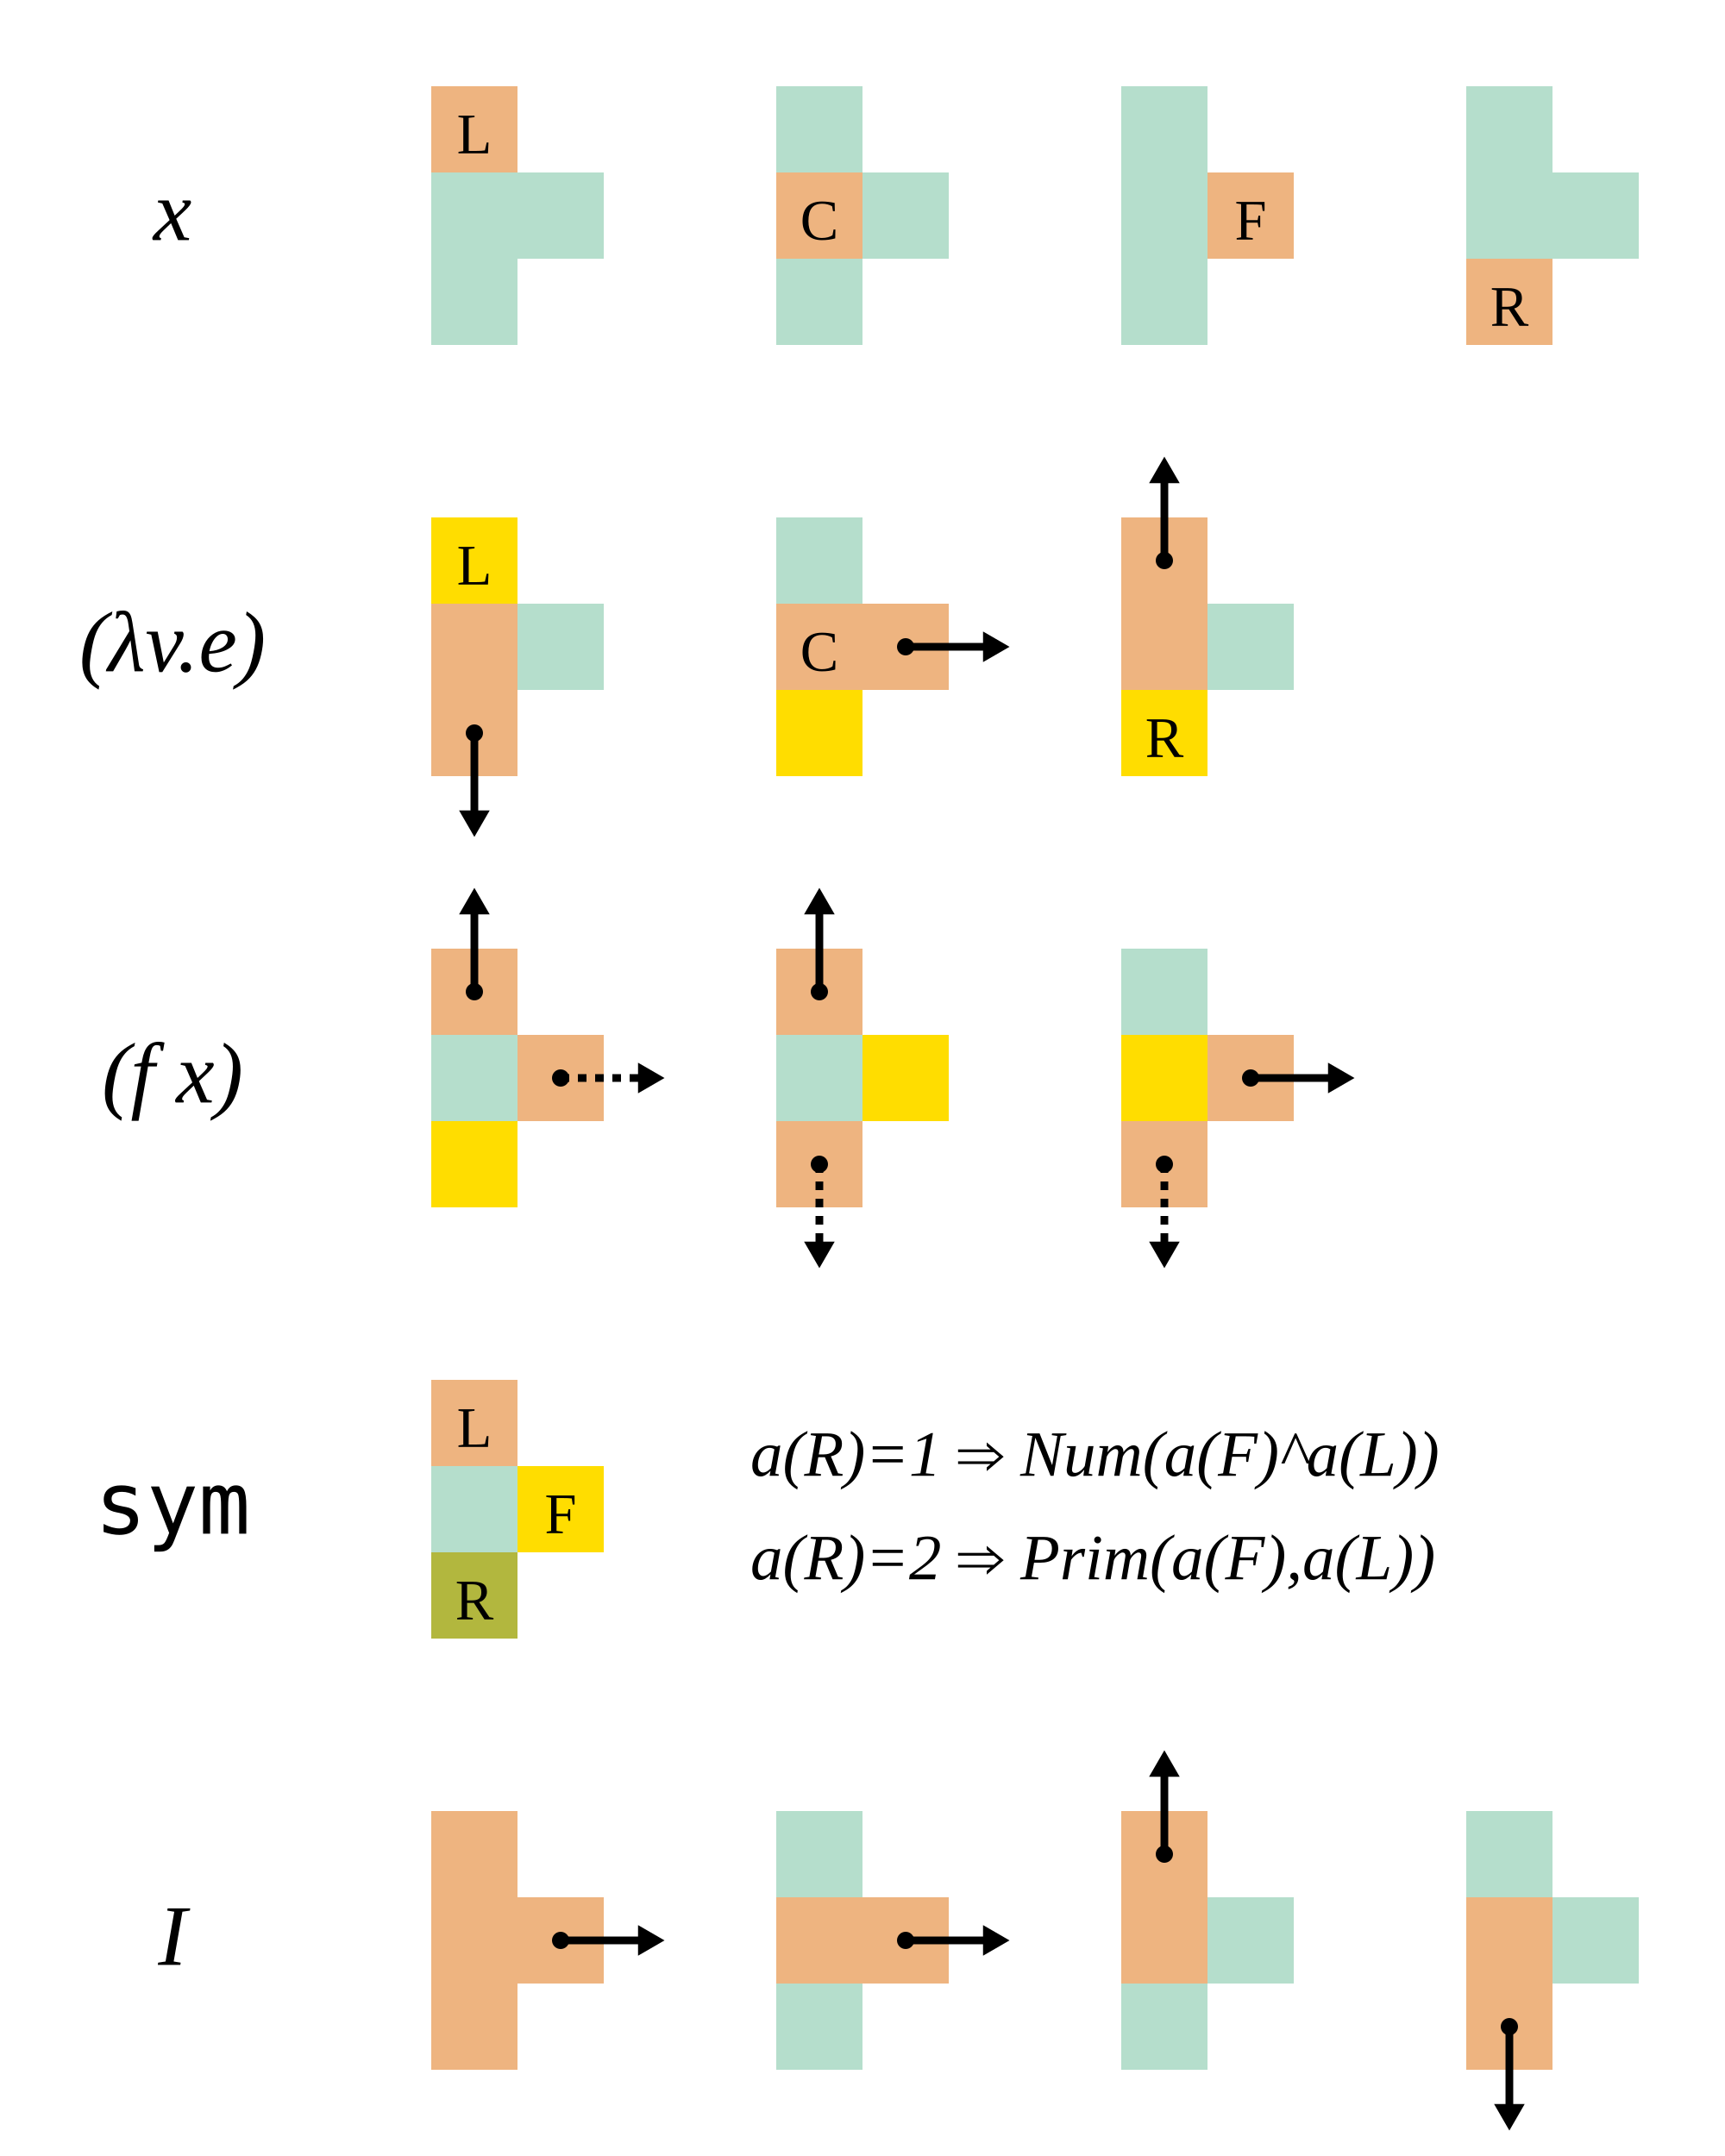
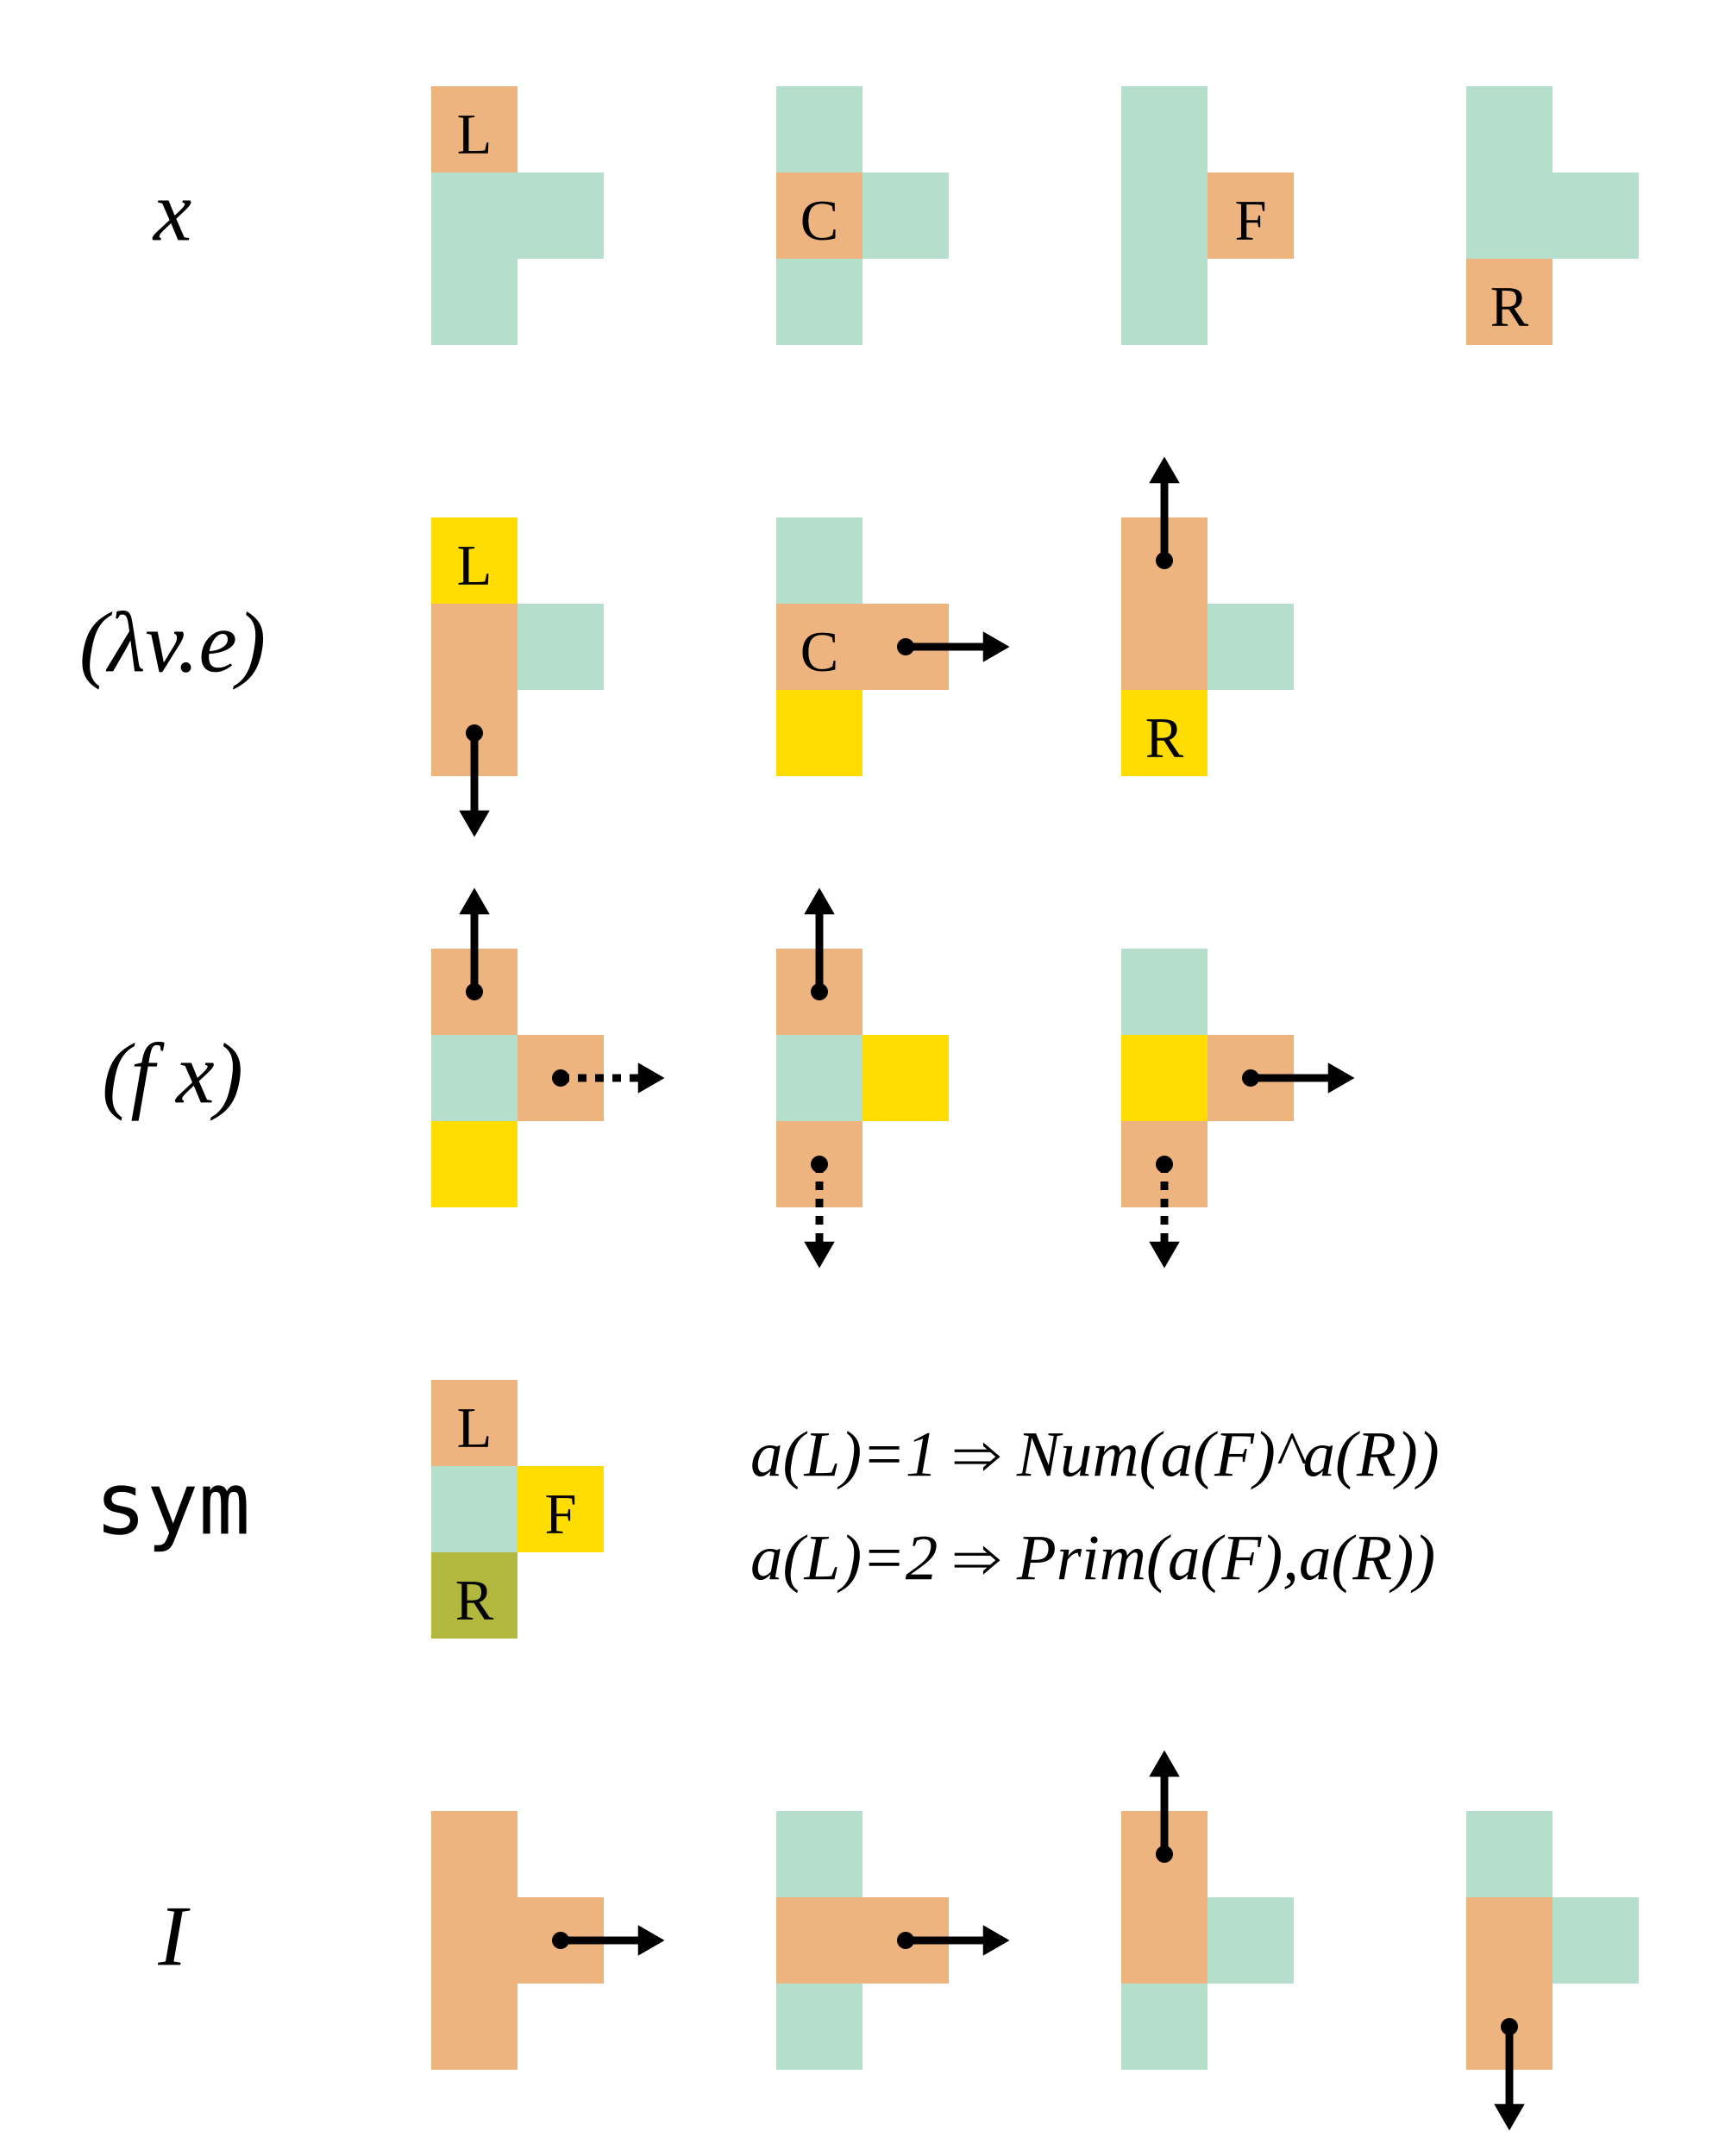
<svg xmlns="http://www.w3.org/2000/svg" viewBox="0.0 0.0 1280.0 1600.0" height="1600" font-size="1" stroke-opacity="1" width="1280" stroke="rgb(0,0,0)" version="1.1">
  <defs />
  <g stroke-linecap="butt" fill="rgb(238,180,128)" stroke-miterlimit="10.0" stroke-width="0.0" fill-opacity="1.0" stroke-opacity="1.0" stroke-linejoin="miter" stroke="rgb(0,0,0)">
    <path d="M 1152,1536 l -0,-64 h -64 l -0,64 Z" />
  </g>
  <g stroke-linecap="butt" fill="rgb(0,0,0)" stroke-miterlimit="10.0" stroke-width="0.0" fill-opacity="1.0" stroke-opacity="1.0" stroke-linejoin="miter" stroke="rgb(0,0,0)">
    <path d="M 1126.4,1504 c 0,-3.535 -2.865,-6.4 -6.4 -6.4c -3.535,-0 -6.4,2.865 -6.4 6.4c -0,3.535 2.865,6.4 6.4 6.4c 3.535,0 6.4,-2.865 6.4 -6.4Z" />
  </g>
  <g stroke-linecap="butt" fill="rgb(181,222,204)" stroke-miterlimit="10.0" stroke-width="0.0" fill-opacity="1.0" stroke-opacity="1.0" stroke-linejoin="miter" stroke="rgb(0,0,0)">
    <path d="M 1216,1472 l -0,-64 h -64 l -0,64 Z" />
  </g>
  <g stroke-linecap="butt" fill="rgb(238,180,128)" stroke-miterlimit="10.0" stroke-width="0.0" fill-opacity="1.0" stroke-opacity="1.0" stroke-linejoin="miter" stroke="rgb(0,0,0)">
    <path d="M 1152,1472 l -0,-64 h -64 l -0,64 Z" />
  </g>
  <g stroke-linecap="butt" fill="rgb(181,222,204)" stroke-miterlimit="10.0" stroke-width="0.0" fill-opacity="1.0" stroke-opacity="1.0" stroke-linejoin="miter" stroke="rgb(0,0,0)">
    <path d="M 1152,1408 l -0,-64 h -64 l -0,64 Z" />
  </g>
  <g stroke-linecap="butt" fill="rgb(0,0,0)" stroke-miterlimit="10.0" stroke-width="5.724" fill-opacity="1.0" stroke-opacity="1.0" stroke-linejoin="miter" stroke="rgb(0,0,0)">
    <path d="M 1113.6,1564.305 l 6.4,11.085 l 6.4,-11.085 Z" />
  </g>
  <g stroke-linecap="butt" fill="rgb(0,0,0)" stroke-miterlimit="10.0" stroke-width="5.724" fill-opacity="0.0" stroke-opacity="1.0" stroke-linejoin="miter" stroke="rgb(0,0,0)">
    <path d="M 1120,1504 l -0,64 " />
  </g>
  <g stroke-linecap="butt" fill="rgb(181,222,204)" stroke-miterlimit="10.0" stroke-width="0.0" fill-opacity="1.0" stroke-opacity="1.0" stroke-linejoin="miter" stroke="rgb(0,0,0)">
    <path d="M 896,1536 l -0,-64 h -64 l -0,64 Z" />
  </g>
  <g stroke-linecap="butt" fill="rgb(181,222,204)" stroke-miterlimit="10.0" stroke-width="0.0" fill-opacity="1.0" stroke-opacity="1.0" stroke-linejoin="miter" stroke="rgb(0,0,0)">
    <path d="M 960,1472 l -0,-64 h -64 l -0,64 Z" />
  </g>
  <g stroke-linecap="butt" fill="rgb(238,180,128)" stroke-miterlimit="10.0" stroke-width="0.0" fill-opacity="1.0" stroke-opacity="1.0" stroke-linejoin="miter" stroke="rgb(0,0,0)">
    <path d="M 896,1472 l -0,-64 h -64 l -0,64 Z" />
  </g>
  <g stroke-linecap="butt" fill="rgb(238,180,128)" stroke-miterlimit="10.0" stroke-width="0.0" fill-opacity="1.0" stroke-opacity="1.0" stroke-linejoin="miter" stroke="rgb(0,0,0)">
    <path d="M 896,1408 l -0,-64 h -64 l -0,64 Z" />
  </g>
  <g stroke-linecap="butt" fill="rgb(0,0,0)" stroke-miterlimit="10.0" stroke-width="0.0" fill-opacity="1.0" stroke-opacity="1.0" stroke-linejoin="miter" stroke="rgb(0,0,0)">
    <path d="M 870.4,1376 c 0,-3.535 -2.865,-6.4 -6.4 -6.4c -3.535,-0 -6.4,2.865 -6.4 6.4c -0,3.535 2.865,6.4 6.4 6.4c 3.535,0 6.4,-2.865 6.4 -6.4Z" />
  </g>
  <g stroke-linecap="butt" fill="rgb(0,0,0)" stroke-miterlimit="10.0" stroke-width="5.724" fill-opacity="1.0" stroke-opacity="1.0" stroke-linejoin="miter" stroke="rgb(0,0,0)">
    <path d="M 870.4,1315.695 l -6.4,-11.085 l -6.4,11.085 Z" />
  </g>
  <g stroke-linecap="butt" fill="rgb(0,0,0)" stroke-miterlimit="10.0" stroke-width="5.724" fill-opacity="0.0" stroke-opacity="1.0" stroke-linejoin="miter" stroke="rgb(0,0,0)">
    <path d="M 864,1376 v -64 " />
  </g>
  <g stroke-linecap="butt" fill="rgb(181,222,204)" stroke-miterlimit="10.0" stroke-width="0.0" fill-opacity="1.0" stroke-opacity="1.0" stroke-linejoin="miter" stroke="rgb(0,0,0)">
    <path d="M 640,1536 l -0,-64 h -64 l -0,64 Z" />
  </g>
  <g stroke-linecap="butt" fill="rgb(238,180,128)" stroke-miterlimit="10.0" stroke-width="0.0" fill-opacity="1.0" stroke-opacity="1.0" stroke-linejoin="miter" stroke="rgb(0,0,0)">
    <path d="M 704,1472 l -0,-64 h -64 l -0,64 Z" />
  </g>
  <g stroke-linecap="butt" fill="rgb(0,0,0)" stroke-miterlimit="10.0" stroke-width="0.0" fill-opacity="1.0" stroke-opacity="1.0" stroke-linejoin="miter" stroke="rgb(0,0,0)">
    <path d="M 678.4,1440 c 0,-3.535 -2.865,-6.4 -6.4 -6.4c -3.535,-0 -6.4,2.865 -6.4 6.4c -0,3.535 2.865,6.4 6.4 6.4c 3.535,0 6.4,-2.865 6.4 -6.4Z" />
  </g>
  <g stroke-linecap="butt" fill="rgb(238,180,128)" stroke-miterlimit="10.0" stroke-width="0.0" fill-opacity="1.0" stroke-opacity="1.0" stroke-linejoin="miter" stroke="rgb(0,0,0)">
    <path d="M 640,1472 l -0,-64 h -64 l -0,64 Z" />
  </g>
  <g stroke-linecap="butt" fill="rgb(181,222,204)" stroke-miterlimit="10.0" stroke-width="0.0" fill-opacity="1.0" stroke-opacity="1.0" stroke-linejoin="miter" stroke="rgb(0,0,0)">
    <path d="M 640,1408 l -0,-64 h -64 l -0,64 Z" />
  </g>
  <g stroke-linecap="butt" fill="rgb(0,0,0)" stroke-miterlimit="10.0" stroke-width="5.724" fill-opacity="1.0" stroke-opacity="1.0" stroke-linejoin="miter" stroke="rgb(0,0,0)">
    <path d="M 732.305,1446.4 l 11.085,-6.4 l -11.085,-6.4 Z" />
  </g>
  <g stroke-linecap="butt" fill="rgb(0,0,0)" stroke-miterlimit="10.0" stroke-width="5.724" fill-opacity="0.0" stroke-opacity="1.0" stroke-linejoin="miter" stroke="rgb(0,0,0)">
    <path d="M 672,1440 l 64,0 " />
  </g>
  <g stroke-linecap="butt" fill="rgb(238,180,128)" stroke-miterlimit="10.0" stroke-width="0.0" fill-opacity="1.0" stroke-opacity="1.0" stroke-linejoin="miter" stroke="rgb(0,0,0)">
    <path d="M 384,1536 l -0,-64 h -64 l -0,64 Z" />
  </g>
  <g stroke-linecap="butt" fill="rgb(238,180,128)" stroke-miterlimit="10.0" stroke-width="0.0" fill-opacity="1.0" stroke-opacity="1.0" stroke-linejoin="miter" stroke="rgb(0,0,0)">
    <path d="M 448,1472 l -0,-64 h -64 l -0,64 Z" />
  </g>
  <g stroke-linecap="butt" fill="rgb(0,0,0)" stroke-miterlimit="10.0" stroke-width="0.0" fill-opacity="1.0" stroke-opacity="1.0" stroke-linejoin="miter" stroke="rgb(0,0,0)">
    <path d="M 422.4,1440 c 0,-3.535 -2.865,-6.4 -6.4 -6.4c -3.535,-0 -6.4,2.865 -6.4 6.4c -0,3.535 2.865,6.4 6.4 6.4c 3.535,0 6.4,-2.865 6.4 -6.4Z" />
  </g>
  <g stroke-linecap="butt" fill="rgb(238,180,128)" stroke-miterlimit="10.0" stroke-width="0.0" fill-opacity="1.0" stroke-opacity="1.0" stroke-linejoin="miter" stroke="rgb(0,0,0)">
    <path d="M 384,1472 l -0,-64 h -64 l -0,64 Z" />
  </g>
  <g stroke-linecap="butt" fill="rgb(238,180,128)" stroke-miterlimit="10.0" stroke-width="0.0" fill-opacity="1.0" stroke-opacity="1.0" stroke-linejoin="miter" stroke="rgb(0,0,0)">
    <path d="M 384,1408 l -0,-64 h -64 l -0,64 Z" />
  </g>
  <g stroke-linecap="butt" fill="rgb(0,0,0)" stroke-miterlimit="10.0" stroke-width="5.724" fill-opacity="1.0" stroke-opacity="1.0" stroke-linejoin="miter" stroke="rgb(0,0,0)">
    <path d="M 476.305,1446.4 l 11.085,-6.4 l -11.085,-6.4 Z" />
  </g>
  <g stroke-linecap="butt" fill="rgb(0,0,0)" stroke-miterlimit="10.0" stroke-width="5.724" fill-opacity="0.0" stroke-opacity="1.0" stroke-linejoin="miter" stroke="rgb(0,0,0)">
    <path d="M 416,1440 l 64,0 " />
  </g>
  <g stroke-linecap="butt" fill="rgb(0,0,0)" font-size="48.0px" font-style="italic" stroke-miterlimit="10.0" stroke-width="5.724" fill-opacity="1.0" stroke-opacity="1.0" stroke-linejoin="miter" stroke="rgb(0,0,0)">
-     <text transform="matrix(1,0,0,1,556.8,1158.4)" dominant-baseline="middle" text-anchor="start" stroke="none">a(R)=2 ⇒ Prim(a(F),a(L))</text>
+     <text transform="matrix(1,0,0,1,556.8,1158.4)" dominant-baseline="middle" text-anchor="start" stroke="none">a(L)=2 ⇒ Prim(a(F),a(R))</text>
  </g>
  <g stroke-linecap="butt" fill="rgb(0,0,0)" font-size="48.0px" font-style="italic" stroke-miterlimit="10.0" stroke-width="5.724" fill-opacity="1.0" stroke-opacity="1.0" stroke-linejoin="miter" stroke="rgb(0,0,0)">
-     <text transform="matrix(1,0,0,1,556.8,1081.6)" dominant-baseline="middle" text-anchor="start" stroke="none">a(R)=1 ⇒ Num(a(F)^a(L))</text>
+     <text transform="matrix(1,0,0,1,556.8,1081.6)" dominant-baseline="middle" text-anchor="start" stroke="none">a(L)=1 ⇒ Num(a(F)^a(R))</text>
  </g>
  <g stroke-linecap="butt" fill="rgb(178,183,62)" stroke-miterlimit="10.0" stroke-width="0.0" fill-opacity="1.0" stroke-opacity="1.0" stroke-linejoin="miter" stroke="rgb(0,0,0)">
    <path d="M 384,1216 l -0,-64 h -64 l -0,64 Z" />
  </g>
  <g stroke-linecap="butt" fill="rgb(0,0,0)" font-size="42.667px" stroke-miterlimit="10.0" stroke-width="0.0" fill-opacity="1.0" stroke-opacity="1.0" stroke-linejoin="miter" stroke="rgb(0,0,0)">
    <text transform="matrix(1,0,0,1,352,1192)" dominant-baseline="middle" text-anchor="middle" stroke="none">R</text>
  </g>
  <g stroke-linecap="butt" fill="rgb(255,221,0)" stroke-miterlimit="10.0" stroke-width="0.0" fill-opacity="1.0" stroke-opacity="1.0" stroke-linejoin="miter" stroke="rgb(0,0,0)">
    <path d="M 448,1152 l -0,-64 h -64 l -0,64 Z" />
  </g>
  <g stroke-linecap="butt" fill="rgb(0,0,0)" font-size="42.667px" stroke-miterlimit="10.0" stroke-width="0.0" fill-opacity="1.0" stroke-opacity="1.0" stroke-linejoin="miter" stroke="rgb(0,0,0)">
    <text transform="matrix(1,0,0,1,416,1128)" dominant-baseline="middle" text-anchor="middle" stroke="none">F</text>
  </g>
  <g stroke-linecap="butt" fill="rgb(181,222,204)" stroke-miterlimit="10.0" stroke-width="0.0" fill-opacity="1.0" stroke-opacity="1.0" stroke-linejoin="miter" stroke="rgb(0,0,0)">
    <path d="M 384,1152 l -0,-64 h -64 l -0,64 Z" />
  </g>
  <g stroke-linecap="butt" fill="rgb(238,180,128)" stroke-miterlimit="10.0" stroke-width="0.0" fill-opacity="1.0" stroke-opacity="1.0" stroke-linejoin="miter" stroke="rgb(0,0,0)">
    <path d="M 384,1088 l -0,-64 h -64 l -0,64 Z" />
  </g>
  <g stroke-linecap="butt" fill="rgb(0,0,0)" font-size="42.667px" stroke-miterlimit="10.0" stroke-width="0.0" fill-opacity="1.0" stroke-opacity="1.0" stroke-linejoin="miter" stroke="rgb(0,0,0)">
    <text transform="matrix(1,0,0,1,352,1064)" dominant-baseline="middle" text-anchor="middle" stroke="none">L</text>
  </g>
  <g stroke-linecap="butt" fill="rgb(238,180,128)" stroke-miterlimit="10.0" stroke-width="0.0" fill-opacity="1.0" stroke-opacity="1.0" stroke-linejoin="miter" stroke="rgb(0,0,0)">
    <path d="M 896,896 l -0,-64 h -64 l -0,64 Z" />
  </g>
  <g stroke-linecap="butt" fill="rgb(0,0,0)" stroke-miterlimit="10.0" stroke-width="0.0" fill-opacity="1.0" stroke-opacity="1.0" stroke-linejoin="miter" stroke="rgb(0,0,0)">
    <path d="M 870.4,864 c 0,-3.535 -2.865,-6.4 -6.4 -6.4c -3.535,-0 -6.4,2.865 -6.4 6.4c -0,3.535 2.865,6.4 6.4 6.4c 3.535,0 6.4,-2.865 6.4 -6.4Z" />
  </g>
  <g stroke-linecap="butt" fill="rgb(238,180,128)" stroke-miterlimit="10.0" stroke-width="0.0" fill-opacity="1.0" stroke-opacity="1.0" stroke-linejoin="miter" stroke="rgb(0,0,0)">
    <path d="M 960,832 l -0,-64 h -64 l -0,64 Z" />
  </g>
  <g stroke-linecap="butt" fill="rgb(0,0,0)" stroke-miterlimit="10.0" stroke-width="0.0" fill-opacity="1.0" stroke-opacity="1.0" stroke-linejoin="miter" stroke="rgb(0,0,0)">
    <path d="M 934.4,800 c 0,-3.535 -2.865,-6.4 -6.4 -6.4c -3.535,-0 -6.4,2.865 -6.4 6.4c -0,3.535 2.865,6.4 6.4 6.4c 3.535,0 6.4,-2.865 6.4 -6.4Z" />
  </g>
  <g stroke-linecap="butt" fill="rgb(255,221,0)" stroke-miterlimit="10.0" stroke-width="0.0" fill-opacity="1.0" stroke-opacity="1.0" stroke-linejoin="miter" stroke="rgb(0,0,0)">
    <path d="M 896,832 l -0,-64 h -64 l -0,64 Z" />
  </g>
  <g stroke-linecap="butt" fill="rgb(181,222,204)" stroke-miterlimit="10.0" stroke-width="0.0" fill-opacity="1.0" stroke-opacity="1.0" stroke-linejoin="miter" stroke="rgb(0,0,0)">
    <path d="M 896,768 l -0,-64 h -64 l -0,64 Z" />
  </g>
  <g stroke-linecap="butt" fill="rgb(0,0,0)" stroke-miterlimit="10.0" stroke-width="5.724" fill-opacity="1.0" stroke-opacity="1.0" stroke-linejoin="miter" stroke="rgb(0,0,0)">
    <path d="M 857.6,924.305 l 6.4,11.085 l 6.4,-11.085 Z" />
  </g>
  <g stroke-linecap="butt" fill="rgb(0,0,0)" stroke-dashoffset="0.0" stroke-dasharray="6.4,6.4" stroke-miterlimit="10.0" stroke-width="5.724" fill-opacity="0.0" stroke-opacity="1.0" stroke-linejoin="miter" stroke="rgb(0,0,0)">
    <path d="M 864,864 l -0,64 " />
  </g>
  <g stroke-linecap="butt" fill="rgb(0,0,0)" stroke-miterlimit="10.0" stroke-width="5.724" fill-opacity="1.0" stroke-opacity="1.0" stroke-linejoin="miter" stroke="rgb(0,0,0)">
    <path d="M 988.305,806.4 l 11.085,-6.4 l -11.085,-6.4 Z" />
  </g>
  <g stroke-linecap="butt" fill="rgb(0,0,0)" stroke-miterlimit="10.0" stroke-width="5.724" fill-opacity="0.0" stroke-opacity="1.0" stroke-linejoin="miter" stroke="rgb(0,0,0)">
    <path d="M 928,800 l 64,0 " />
  </g>
  <g stroke-linecap="butt" fill="rgb(238,180,128)" stroke-miterlimit="10.0" stroke-width="0.0" fill-opacity="1.0" stroke-opacity="1.0" stroke-linejoin="miter" stroke="rgb(0,0,0)">
    <path d="M 640,896 l -0,-64 h -64 l -0,64 Z" />
  </g>
  <g stroke-linecap="butt" fill="rgb(0,0,0)" stroke-miterlimit="10.0" stroke-width="0.0" fill-opacity="1.0" stroke-opacity="1.0" stroke-linejoin="miter" stroke="rgb(0,0,0)">
    <path d="M 614.4,864 c 0,-3.535 -2.865,-6.4 -6.4 -6.4c -3.535,-0 -6.4,2.865 -6.4 6.4c -0,3.535 2.865,6.4 6.4 6.4c 3.535,0 6.4,-2.865 6.4 -6.4Z" />
  </g>
  <g stroke-linecap="butt" fill="rgb(255,221,0)" stroke-miterlimit="10.0" stroke-width="0.0" fill-opacity="1.0" stroke-opacity="1.0" stroke-linejoin="miter" stroke="rgb(0,0,0)">
    <path d="M 704,832 l -0,-64 h -64 l -0,64 Z" />
  </g>
  <g stroke-linecap="butt" fill="rgb(181,222,204)" stroke-miterlimit="10.0" stroke-width="0.0" fill-opacity="1.0" stroke-opacity="1.0" stroke-linejoin="miter" stroke="rgb(0,0,0)">
    <path d="M 640,832 l -0,-64 h -64 l -0,64 Z" />
  </g>
  <g stroke-linecap="butt" fill="rgb(238,180,128)" stroke-miterlimit="10.0" stroke-width="0.0" fill-opacity="1.0" stroke-opacity="1.0" stroke-linejoin="miter" stroke="rgb(0,0,0)">
    <path d="M 640,768 l -0,-64 h -64 l -0,64 Z" />
  </g>
  <g stroke-linecap="butt" fill="rgb(0,0,0)" stroke-miterlimit="10.0" stroke-width="0.0" fill-opacity="1.0" stroke-opacity="1.0" stroke-linejoin="miter" stroke="rgb(0,0,0)">
    <path d="M 614.4,736 c 0,-3.535 -2.865,-6.4 -6.4 -6.4c -3.535,-0 -6.4,2.865 -6.4 6.4c -0,3.535 2.865,6.4 6.4 6.4c 3.535,0 6.4,-2.865 6.4 -6.4Z" />
  </g>
  <g stroke-linecap="butt" fill="rgb(0,0,0)" stroke-miterlimit="10.0" stroke-width="5.724" fill-opacity="1.0" stroke-opacity="1.0" stroke-linejoin="miter" stroke="rgb(0,0,0)">
    <path d="M 601.6,924.305 l 6.4,11.085 l 6.4,-11.085 Z" />
  </g>
  <g stroke-linecap="butt" fill="rgb(0,0,0)" stroke-dashoffset="0.0" stroke-dasharray="6.4,6.4" stroke-miterlimit="10.0" stroke-width="5.724" fill-opacity="0.0" stroke-opacity="1.0" stroke-linejoin="miter" stroke="rgb(0,0,0)">
    <path d="M 608,864 l -0,64 " />
  </g>
  <g stroke-linecap="butt" fill="rgb(0,0,0)" stroke-miterlimit="10.0" stroke-width="5.724" fill-opacity="1.0" stroke-opacity="1.0" stroke-linejoin="miter" stroke="rgb(0,0,0)">
    <path d="M 614.4,675.695 l -6.4,-11.085 l -6.4,11.085 Z" />
  </g>
  <g stroke-linecap="butt" fill="rgb(0,0,0)" stroke-miterlimit="10.0" stroke-width="5.724" fill-opacity="0.0" stroke-opacity="1.0" stroke-linejoin="miter" stroke="rgb(0,0,0)">
    <path d="M 608,736 v -64 " />
  </g>
  <g stroke-linecap="butt" fill="rgb(255,221,0)" stroke-miterlimit="10.0" stroke-width="0.0" fill-opacity="1.0" stroke-opacity="1.0" stroke-linejoin="miter" stroke="rgb(0,0,0)">
    <path d="M 384,896 l -0,-64 h -64 l -0,64 Z" />
  </g>
  <g stroke-linecap="butt" fill="rgb(238,180,128)" stroke-miterlimit="10.0" stroke-width="0.0" fill-opacity="1.0" stroke-opacity="1.0" stroke-linejoin="miter" stroke="rgb(0,0,0)">
    <path d="M 448,832 l -0,-64 h -64 l -0,64 Z" />
  </g>
  <g stroke-linecap="butt" fill="rgb(0,0,0)" stroke-miterlimit="10.0" stroke-width="0.0" fill-opacity="1.0" stroke-opacity="1.0" stroke-linejoin="miter" stroke="rgb(0,0,0)">
    <path d="M 422.4,800 c 0,-3.535 -2.865,-6.4 -6.4 -6.4c -3.535,-0 -6.4,2.865 -6.4 6.4c -0,3.535 2.865,6.4 6.4 6.4c 3.535,0 6.4,-2.865 6.4 -6.4Z" />
  </g>
  <g stroke-linecap="butt" fill="rgb(181,222,204)" stroke-miterlimit="10.0" stroke-width="0.0" fill-opacity="1.0" stroke-opacity="1.0" stroke-linejoin="miter" stroke="rgb(0,0,0)">
    <path d="M 384,832 l -0,-64 h -64 l -0,64 Z" />
  </g>
  <g stroke-linecap="butt" fill="rgb(238,180,128)" stroke-miterlimit="10.0" stroke-width="0.0" fill-opacity="1.0" stroke-opacity="1.0" stroke-linejoin="miter" stroke="rgb(0,0,0)">
    <path d="M 384,768 l -0,-64 h -64 l -0,64 Z" />
  </g>
  <g stroke-linecap="butt" fill="rgb(0,0,0)" stroke-miterlimit="10.0" stroke-width="0.0" fill-opacity="1.0" stroke-opacity="1.0" stroke-linejoin="miter" stroke="rgb(0,0,0)">
    <path d="M 358.4,736 c 0,-3.535 -2.865,-6.4 -6.4 -6.4c -3.535,-0 -6.4,2.865 -6.4 6.4c -0,3.535 2.865,6.4 6.4 6.4c 3.535,0 6.4,-2.865 6.4 -6.4Z" />
  </g>
  <g stroke-linecap="butt" fill="rgb(0,0,0)" stroke-miterlimit="10.0" stroke-width="5.724" fill-opacity="1.0" stroke-opacity="1.0" stroke-linejoin="miter" stroke="rgb(0,0,0)">
    <path d="M 476.305,806.4 l 11.085,-6.4 l -11.085,-6.4 Z" />
  </g>
  <g stroke-linecap="butt" fill="rgb(0,0,0)" stroke-dashoffset="0.0" stroke-dasharray="6.4,6.4" stroke-miterlimit="10.0" stroke-width="5.724" fill-opacity="0.0" stroke-opacity="1.0" stroke-linejoin="miter" stroke="rgb(0,0,0)">
    <path d="M 416,800 l 64,0 " />
  </g>
  <g stroke-linecap="butt" fill="rgb(0,0,0)" stroke-miterlimit="10.0" stroke-width="5.724" fill-opacity="1.0" stroke-opacity="1.0" stroke-linejoin="miter" stroke="rgb(0,0,0)">
    <path d="M 358.4,675.695 l -6.4,-11.085 l -6.4,11.085 Z" />
  </g>
  <g stroke-linecap="butt" fill="rgb(0,0,0)" stroke-miterlimit="10.0" stroke-width="5.724" fill-opacity="0.0" stroke-opacity="1.0" stroke-linejoin="miter" stroke="rgb(0,0,0)">
    <path d="M 352,736 v -64 " />
  </g>
  <g stroke-linecap="butt" fill="rgb(255,221,0)" stroke-miterlimit="10.0" stroke-width="0.0" fill-opacity="1.0" stroke-opacity="1.0" stroke-linejoin="miter" stroke="rgb(0,0,0)">
    <path d="M 896,576 l -0,-64 h -64 l -0,64 Z" />
  </g>
  <g stroke-linecap="butt" fill="rgb(0,0,0)" font-size="42.667px" stroke-miterlimit="10.0" stroke-width="0.0" fill-opacity="1.0" stroke-opacity="1.0" stroke-linejoin="miter" stroke="rgb(0,0,0)">
    <text transform="matrix(1,0,0,1,864,552)" dominant-baseline="middle" text-anchor="middle" stroke="none">R</text>
  </g>
  <g stroke-linecap="butt" fill="rgb(181,222,204)" stroke-miterlimit="10.0" stroke-width="0.0" fill-opacity="1.0" stroke-opacity="1.0" stroke-linejoin="miter" stroke="rgb(0,0,0)">
    <path d="M 960,512 l -0,-64 h -64 l -0,64 Z" />
  </g>
  <g stroke-linecap="butt" fill="rgb(238,180,128)" stroke-miterlimit="10.0" stroke-width="0.0" fill-opacity="1.0" stroke-opacity="1.0" stroke-linejoin="miter" stroke="rgb(0,0,0)">
    <path d="M 896,512 l -0,-64 h -64 l -0,64 Z" />
  </g>
  <g stroke-linecap="butt" fill="rgb(238,180,128)" stroke-miterlimit="10.0" stroke-width="0.0" fill-opacity="1.0" stroke-opacity="1.0" stroke-linejoin="miter" stroke="rgb(0,0,0)">
    <path d="M 896,448 l -0,-64 h -64 l -0,64 Z" />
  </g>
  <g stroke-linecap="butt" fill="rgb(0,0,0)" stroke-miterlimit="10.0" stroke-width="0.0" fill-opacity="1.0" stroke-opacity="1.0" stroke-linejoin="miter" stroke="rgb(0,0,0)">
    <path d="M 870.4,416 c 0,-3.535 -2.865,-6.4 -6.4 -6.4c -3.535,-0 -6.4,2.865 -6.4 6.4c -0,3.535 2.865,6.4 6.4 6.4c 3.535,0 6.4,-2.865 6.4 -6.4Z" />
  </g>
  <g stroke-linecap="butt" fill="rgb(0,0,0)" stroke-miterlimit="10.0" stroke-width="5.724" fill-opacity="1.0" stroke-opacity="1.0" stroke-linejoin="miter" stroke="rgb(0,0,0)">
    <path d="M 870.4,355.695 l -6.4,-11.085 l -6.4,11.085 Z" />
  </g>
  <g stroke-linecap="butt" fill="rgb(0,0,0)" stroke-miterlimit="10.0" stroke-width="5.724" fill-opacity="0.0" stroke-opacity="1.0" stroke-linejoin="miter" stroke="rgb(0,0,0)">
    <path d="M 864,416 v -64 " />
  </g>
  <g stroke-linecap="butt" fill="rgb(255,221,0)" stroke-miterlimit="10.0" stroke-width="0.0" fill-opacity="1.0" stroke-opacity="1.0" stroke-linejoin="miter" stroke="rgb(0,0,0)">
    <path d="M 640,576 l -0,-64 h -64 l -0,64 Z" />
  </g>
  <g stroke-linecap="butt" fill="rgb(238,180,128)" stroke-miterlimit="10.0" stroke-width="0.0" fill-opacity="1.0" stroke-opacity="1.0" stroke-linejoin="miter" stroke="rgb(0,0,0)">
    <path d="M 704,512 l -0,-64 h -64 l -0,64 Z" />
  </g>
  <g stroke-linecap="butt" fill="rgb(0,0,0)" stroke-miterlimit="10.0" stroke-width="0.0" fill-opacity="1.0" stroke-opacity="1.0" stroke-linejoin="miter" stroke="rgb(0,0,0)">
    <path d="M 678.4,480 c 0,-3.535 -2.865,-6.4 -6.4 -6.4c -3.535,-0 -6.4,2.865 -6.4 6.4c -0,3.535 2.865,6.4 6.4 6.4c 3.535,0 6.4,-2.865 6.4 -6.4Z" />
  </g>
  <g stroke-linecap="butt" fill="rgb(238,180,128)" stroke-miterlimit="10.0" stroke-width="0.0" fill-opacity="1.0" stroke-opacity="1.0" stroke-linejoin="miter" stroke="rgb(0,0,0)">
    <path d="M 640,512 l -0,-64 h -64 l -0,64 Z" />
  </g>
  <g stroke-linecap="butt" fill="rgb(0,0,0)" font-size="42.667px" stroke-miterlimit="10.0" stroke-width="0.0" fill-opacity="1.0" stroke-opacity="1.0" stroke-linejoin="miter" stroke="rgb(0,0,0)">
    <text transform="matrix(1,0,0,1,608,488)" dominant-baseline="middle" text-anchor="middle" stroke="none">C</text>
  </g>
  <g stroke-linecap="butt" fill="rgb(181,222,204)" stroke-miterlimit="10.0" stroke-width="0.0" fill-opacity="1.0" stroke-opacity="1.0" stroke-linejoin="miter" stroke="rgb(0,0,0)">
    <path d="M 640,448 l -0,-64 h -64 l -0,64 Z" />
  </g>
  <g stroke-linecap="butt" fill="rgb(0,0,0)" stroke-miterlimit="10.0" stroke-width="5.724" fill-opacity="1.0" stroke-opacity="1.0" stroke-linejoin="miter" stroke="rgb(0,0,0)">
    <path d="M 732.305,486.4 l 11.085,-6.4 l -11.085,-6.4 Z" />
  </g>
  <g stroke-linecap="butt" fill="rgb(0,0,0)" stroke-miterlimit="10.0" stroke-width="5.724" fill-opacity="0.0" stroke-opacity="1.0" stroke-linejoin="miter" stroke="rgb(0,0,0)">
    <path d="M 672,480 l 64,0 " />
  </g>
  <g stroke-linecap="butt" fill="rgb(238,180,128)" stroke-miterlimit="10.0" stroke-width="0.0" fill-opacity="1.0" stroke-opacity="1.0" stroke-linejoin="miter" stroke="rgb(0,0,0)">
    <path d="M 384,576 l -0,-64 h -64 l -0,64 Z" />
  </g>
  <g stroke-linecap="butt" fill="rgb(0,0,0)" stroke-miterlimit="10.0" stroke-width="0.0" fill-opacity="1.0" stroke-opacity="1.0" stroke-linejoin="miter" stroke="rgb(0,0,0)">
    <path d="M 358.4,544 c 0,-3.535 -2.865,-6.4 -6.4 -6.4c -3.535,-0 -6.4,2.865 -6.4 6.4c -0,3.535 2.865,6.4 6.4 6.4c 3.535,0 6.4,-2.865 6.4 -6.4Z" />
  </g>
  <g stroke-linecap="butt" fill="rgb(181,222,204)" stroke-miterlimit="10.0" stroke-width="0.0" fill-opacity="1.0" stroke-opacity="1.0" stroke-linejoin="miter" stroke="rgb(0,0,0)">
    <path d="M 448,512 l -0,-64 h -64 l -0,64 Z" />
  </g>
  <g stroke-linecap="butt" fill="rgb(238,180,128)" stroke-miterlimit="10.0" stroke-width="0.0" fill-opacity="1.0" stroke-opacity="1.0" stroke-linejoin="miter" stroke="rgb(0,0,0)">
    <path d="M 384,512 l -0,-64 h -64 l -0,64 Z" />
  </g>
  <g stroke-linecap="butt" fill="rgb(255,221,0)" stroke-miterlimit="10.0" stroke-width="0.0" fill-opacity="1.0" stroke-opacity="1.0" stroke-linejoin="miter" stroke="rgb(0,0,0)">
    <path d="M 384,448 l -0,-64 h -64 l -0,64 Z" />
  </g>
  <g stroke-linecap="butt" fill="rgb(0,0,0)" font-size="42.667px" stroke-miterlimit="10.0" stroke-width="0.0" fill-opacity="1.0" stroke-opacity="1.0" stroke-linejoin="miter" stroke="rgb(0,0,0)">
    <text transform="matrix(1,0,0,1,352,424)" dominant-baseline="middle" text-anchor="middle" stroke="none">L</text>
  </g>
  <g stroke-linecap="butt" fill="rgb(0,0,0)" stroke-miterlimit="10.0" stroke-width="5.724" fill-opacity="1.0" stroke-opacity="1.0" stroke-linejoin="miter" stroke="rgb(0,0,0)">
    <path d="M 345.6,604.305 l 6.4,11.085 l 6.4,-11.085 Z" />
  </g>
  <g stroke-linecap="butt" fill="rgb(0,0,0)" stroke-miterlimit="10.0" stroke-width="5.724" fill-opacity="0.0" stroke-opacity="1.0" stroke-linejoin="miter" stroke="rgb(0,0,0)">
    <path d="M 352,544 l -0,64 " />
  </g>
  <g stroke-linecap="butt" fill="rgb(238,180,128)" stroke-miterlimit="10.0" stroke-width="0.0" fill-opacity="1.0" stroke-opacity="1.0" stroke-linejoin="miter" stroke="rgb(0,0,0)">
    <path d="M 1152,256 l -0,-64 h -64 l -0,64 Z" />
  </g>
  <g stroke-linecap="butt" fill="rgb(0,0,0)" font-size="42.667px" stroke-miterlimit="10.0" stroke-width="0.0" fill-opacity="1.0" stroke-opacity="1.0" stroke-linejoin="miter" stroke="rgb(0,0,0)">
    <text transform="matrix(1,0,0,1,1120,232)" dominant-baseline="middle" text-anchor="middle" stroke="none">R</text>
  </g>
  <g stroke-linecap="butt" fill="rgb(181,222,204)" stroke-miterlimit="10.0" stroke-width="0.0" fill-opacity="1.0" stroke-opacity="1.0" stroke-linejoin="miter" stroke="rgb(0,0,0)">
    <path d="M 1216,192 l -0,-64 h -64 l -0,64 Z" />
  </g>
  <g stroke-linecap="butt" fill="rgb(181,222,204)" stroke-miterlimit="10.0" stroke-width="0.0" fill-opacity="1.0" stroke-opacity="1.0" stroke-linejoin="miter" stroke="rgb(0,0,0)">
    <path d="M 1152,192 l -0,-64 h -64 l -0,64 Z" />
  </g>
  <g stroke-linecap="butt" fill="rgb(181,222,204)" stroke-miterlimit="10.0" stroke-width="0.0" fill-opacity="1.0" stroke-opacity="1.0" stroke-linejoin="miter" stroke="rgb(0,0,0)">
    <path d="M 1152,128 l -0,-64 h -64 l -0,64 Z" />
  </g>
  <g stroke-linecap="butt" fill="rgb(181,222,204)" stroke-miterlimit="10.0" stroke-width="0.0" fill-opacity="1.0" stroke-opacity="1.0" stroke-linejoin="miter" stroke="rgb(0,0,0)">
    <path d="M 896,256 l -0,-64 h -64 l -0,64 Z" />
  </g>
  <g stroke-linecap="butt" fill="rgb(238,180,128)" stroke-miterlimit="10.0" stroke-width="0.0" fill-opacity="1.0" stroke-opacity="1.0" stroke-linejoin="miter" stroke="rgb(0,0,0)">
    <path d="M 960,192 l -0,-64 h -64 l -0,64 Z" />
  </g>
  <g stroke-linecap="butt" fill="rgb(0,0,0)" font-size="42.667px" stroke-miterlimit="10.0" stroke-width="0.0" fill-opacity="1.0" stroke-opacity="1.0" stroke-linejoin="miter" stroke="rgb(0,0,0)">
    <text transform="matrix(1,0,0,1,928,168)" dominant-baseline="middle" text-anchor="middle" stroke="none">F</text>
  </g>
  <g stroke-linecap="butt" fill="rgb(181,222,204)" stroke-miterlimit="10.0" stroke-width="0.0" fill-opacity="1.0" stroke-opacity="1.0" stroke-linejoin="miter" stroke="rgb(0,0,0)">
    <path d="M 896,192 l -0,-64 h -64 l -0,64 Z" />
  </g>
  <g stroke-linecap="butt" fill="rgb(181,222,204)" stroke-miterlimit="10.0" stroke-width="0.0" fill-opacity="1.0" stroke-opacity="1.0" stroke-linejoin="miter" stroke="rgb(0,0,0)">
    <path d="M 896,128 l -0,-64 h -64 l -0,64 Z" />
  </g>
  <g stroke-linecap="butt" fill="rgb(181,222,204)" stroke-miterlimit="10.0" stroke-width="0.0" fill-opacity="1.0" stroke-opacity="1.0" stroke-linejoin="miter" stroke="rgb(0,0,0)">
    <path d="M 640,256 l -0,-64 h -64 l -0,64 Z" />
  </g>
  <g stroke-linecap="butt" fill="rgb(181,222,204)" stroke-miterlimit="10.0" stroke-width="0.0" fill-opacity="1.0" stroke-opacity="1.0" stroke-linejoin="miter" stroke="rgb(0,0,0)">
    <path d="M 704,192 l -0,-64 h -64 l -0,64 Z" />
  </g>
  <g stroke-linecap="butt" fill="rgb(238,180,128)" stroke-miterlimit="10.0" stroke-width="0.0" fill-opacity="1.0" stroke-opacity="1.0" stroke-linejoin="miter" stroke="rgb(0,0,0)">
    <path d="M 640,192 l -0,-64 h -64 l -0,64 Z" />
  </g>
  <g stroke-linecap="butt" fill="rgb(0,0,0)" font-size="42.667px" stroke-miterlimit="10.0" stroke-width="0.0" fill-opacity="1.0" stroke-opacity="1.0" stroke-linejoin="miter" stroke="rgb(0,0,0)">
    <text transform="matrix(1,0,0,1,608,168)" dominant-baseline="middle" text-anchor="middle" stroke="none">C</text>
  </g>
  <g stroke-linecap="butt" fill="rgb(181,222,204)" stroke-miterlimit="10.0" stroke-width="0.0" fill-opacity="1.0" stroke-opacity="1.0" stroke-linejoin="miter" stroke="rgb(0,0,0)">
    <path d="M 640,128 l -0,-64 h -64 l -0,64 Z" />
  </g>
  <g stroke-linecap="butt" fill="rgb(181,222,204)" stroke-miterlimit="10.0" stroke-width="0.0" fill-opacity="1.0" stroke-opacity="1.0" stroke-linejoin="miter" stroke="rgb(0,0,0)">
    <path d="M 384,256 l -0,-64 h -64 l -0,64 Z" />
  </g>
  <g stroke-linecap="butt" fill="rgb(181,222,204)" stroke-miterlimit="10.0" stroke-width="0.0" fill-opacity="1.0" stroke-opacity="1.0" stroke-linejoin="miter" stroke="rgb(0,0,0)">
    <path d="M 448,192 l -0,-64 h -64 l -0,64 Z" />
  </g>
  <g stroke-linecap="butt" fill="rgb(181,222,204)" stroke-miterlimit="10.0" stroke-width="0.0" fill-opacity="1.0" stroke-opacity="1.0" stroke-linejoin="miter" stroke="rgb(0,0,0)">
    <path d="M 384,192 l -0,-64 h -64 l -0,64 Z" />
  </g>
  <g stroke-linecap="butt" fill="rgb(238,180,128)" stroke-miterlimit="10.0" stroke-width="0.0" fill-opacity="1.0" stroke-opacity="1.0" stroke-linejoin="miter" stroke="rgb(0,0,0)">
    <path d="M 384,128 l -0,-64 h -64 l -0,64 Z" />
  </g>
  <g stroke-linecap="butt" fill="rgb(0,0,0)" font-size="42.667px" stroke-miterlimit="10.0" stroke-width="0.0" fill-opacity="1.0" stroke-opacity="1.0" stroke-linejoin="miter" stroke="rgb(0,0,0)">
    <text transform="matrix(1,0,0,1,352,104)" dominant-baseline="middle" text-anchor="middle" stroke="none">L</text>
  </g>
  <g stroke-linecap="butt" fill="rgb(0,0,0)" font-size="64.0px" font-style="italic" stroke-miterlimit="10.0" stroke-width="5.724" fill-opacity="1.0" stroke-opacity="1.0" stroke-linejoin="miter" stroke="rgb(0,0,0)">
    <text transform="matrix(1,0,0,1,128,1440)" dominant-baseline="middle" text-anchor="middle" stroke="none">I</text>
  </g>
  <g stroke-linecap="butt" font-family="monospace" fill="rgb(0,0,0)" font-size="64.0px" stroke-miterlimit="10.0" stroke-width="5.724" fill-opacity="1.0" stroke-opacity="1.0" stroke-linejoin="miter" stroke="rgb(0,0,0)">
    <text transform="matrix(1,0,0,1,128,1120)" dominant-baseline="middle" text-anchor="middle" stroke="none">sym</text>
  </g>
  <g stroke-linecap="butt" fill="rgb(0,0,0)" font-size="64.0px" font-style="italic" stroke-miterlimit="10.0" stroke-width="5.724" fill-opacity="1.0" stroke-opacity="1.0" stroke-linejoin="miter" stroke="rgb(0,0,0)">
    <text transform="matrix(1,0,0,1,128,800)" dominant-baseline="middle" text-anchor="middle" stroke="none">(f x)</text>
  </g>
  <g stroke-linecap="butt" fill="rgb(0,0,0)" font-size="64.0px" font-style="italic" stroke-miterlimit="10.0" stroke-width="5.724" fill-opacity="1.0" stroke-opacity="1.0" stroke-linejoin="miter" stroke="rgb(0,0,0)">
    <text transform="matrix(1,0,0,1,128,480)" dominant-baseline="middle" text-anchor="middle" stroke="none">(λv.e)</text>
  </g>
  <g stroke-linecap="butt" fill="rgb(0,0,0)" font-size="64.0px" font-style="italic" stroke-miterlimit="10.0" stroke-width="5.724" fill-opacity="1.0" stroke-opacity="1.0" stroke-linejoin="miter" stroke="rgb(0,0,0)">
    <text transform="matrix(1,0,0,1,128,160)" dominant-baseline="middle" text-anchor="middle" stroke="none">x</text>
  </g>
</svg>
